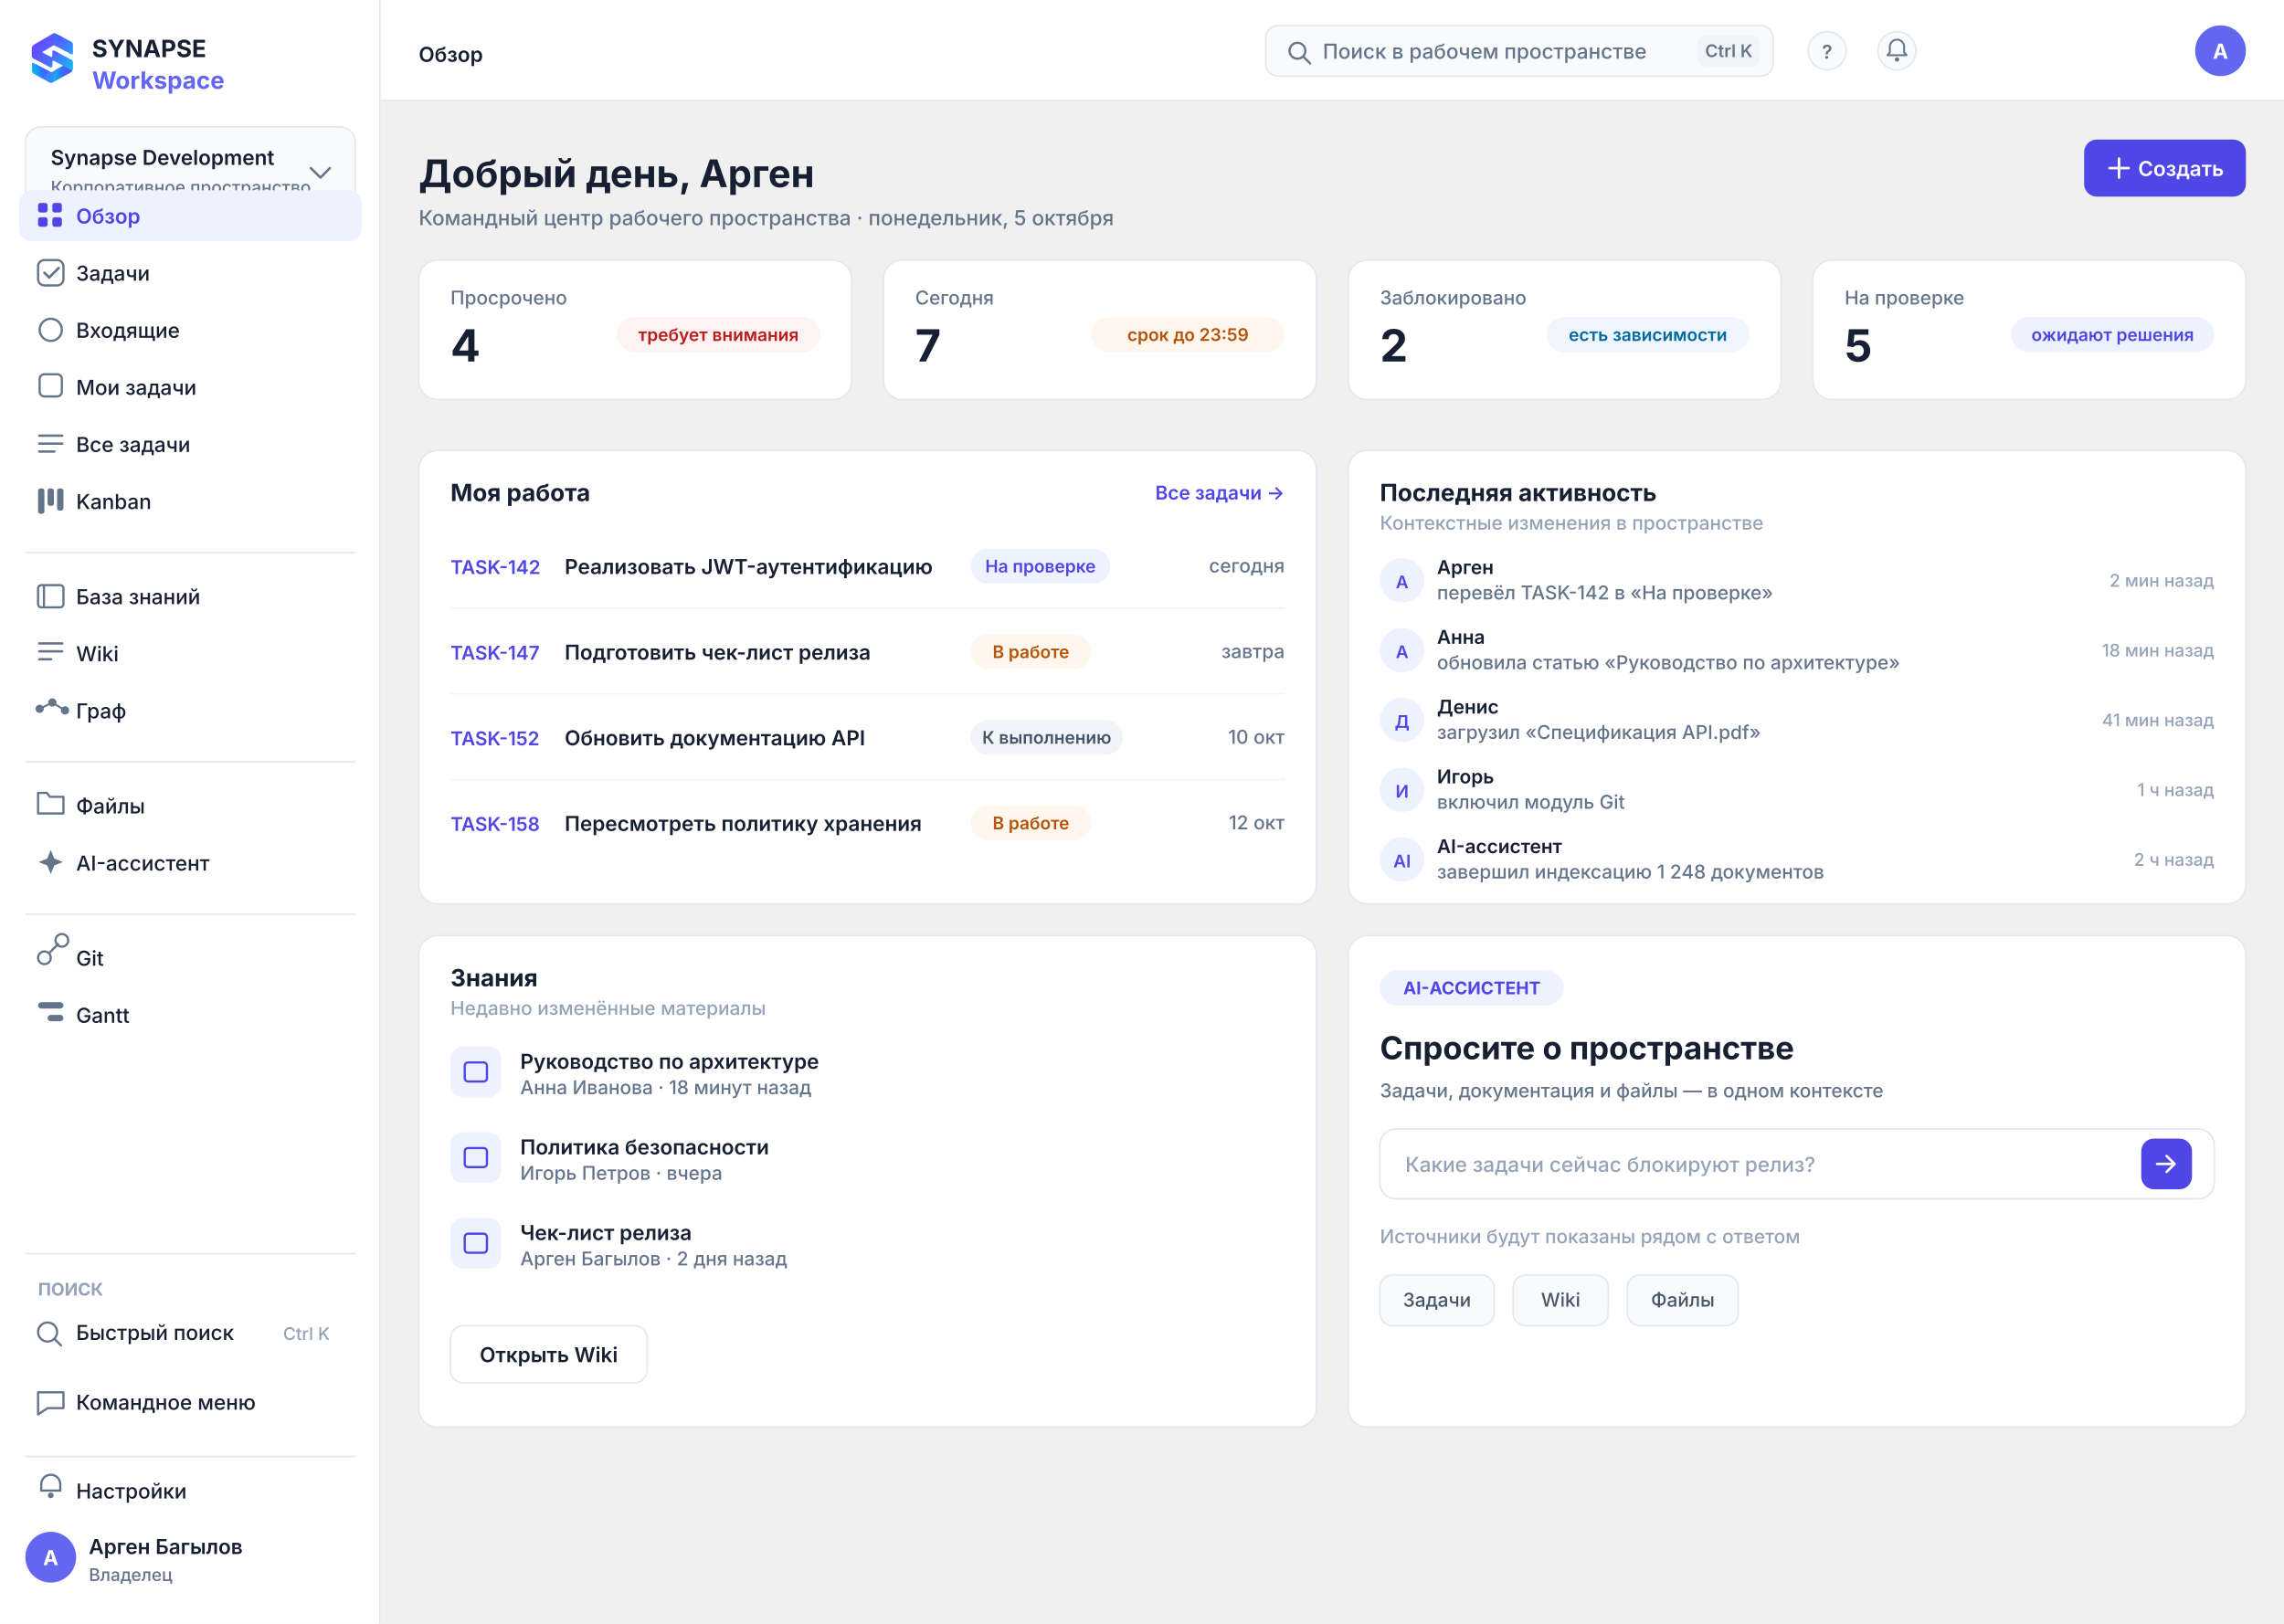
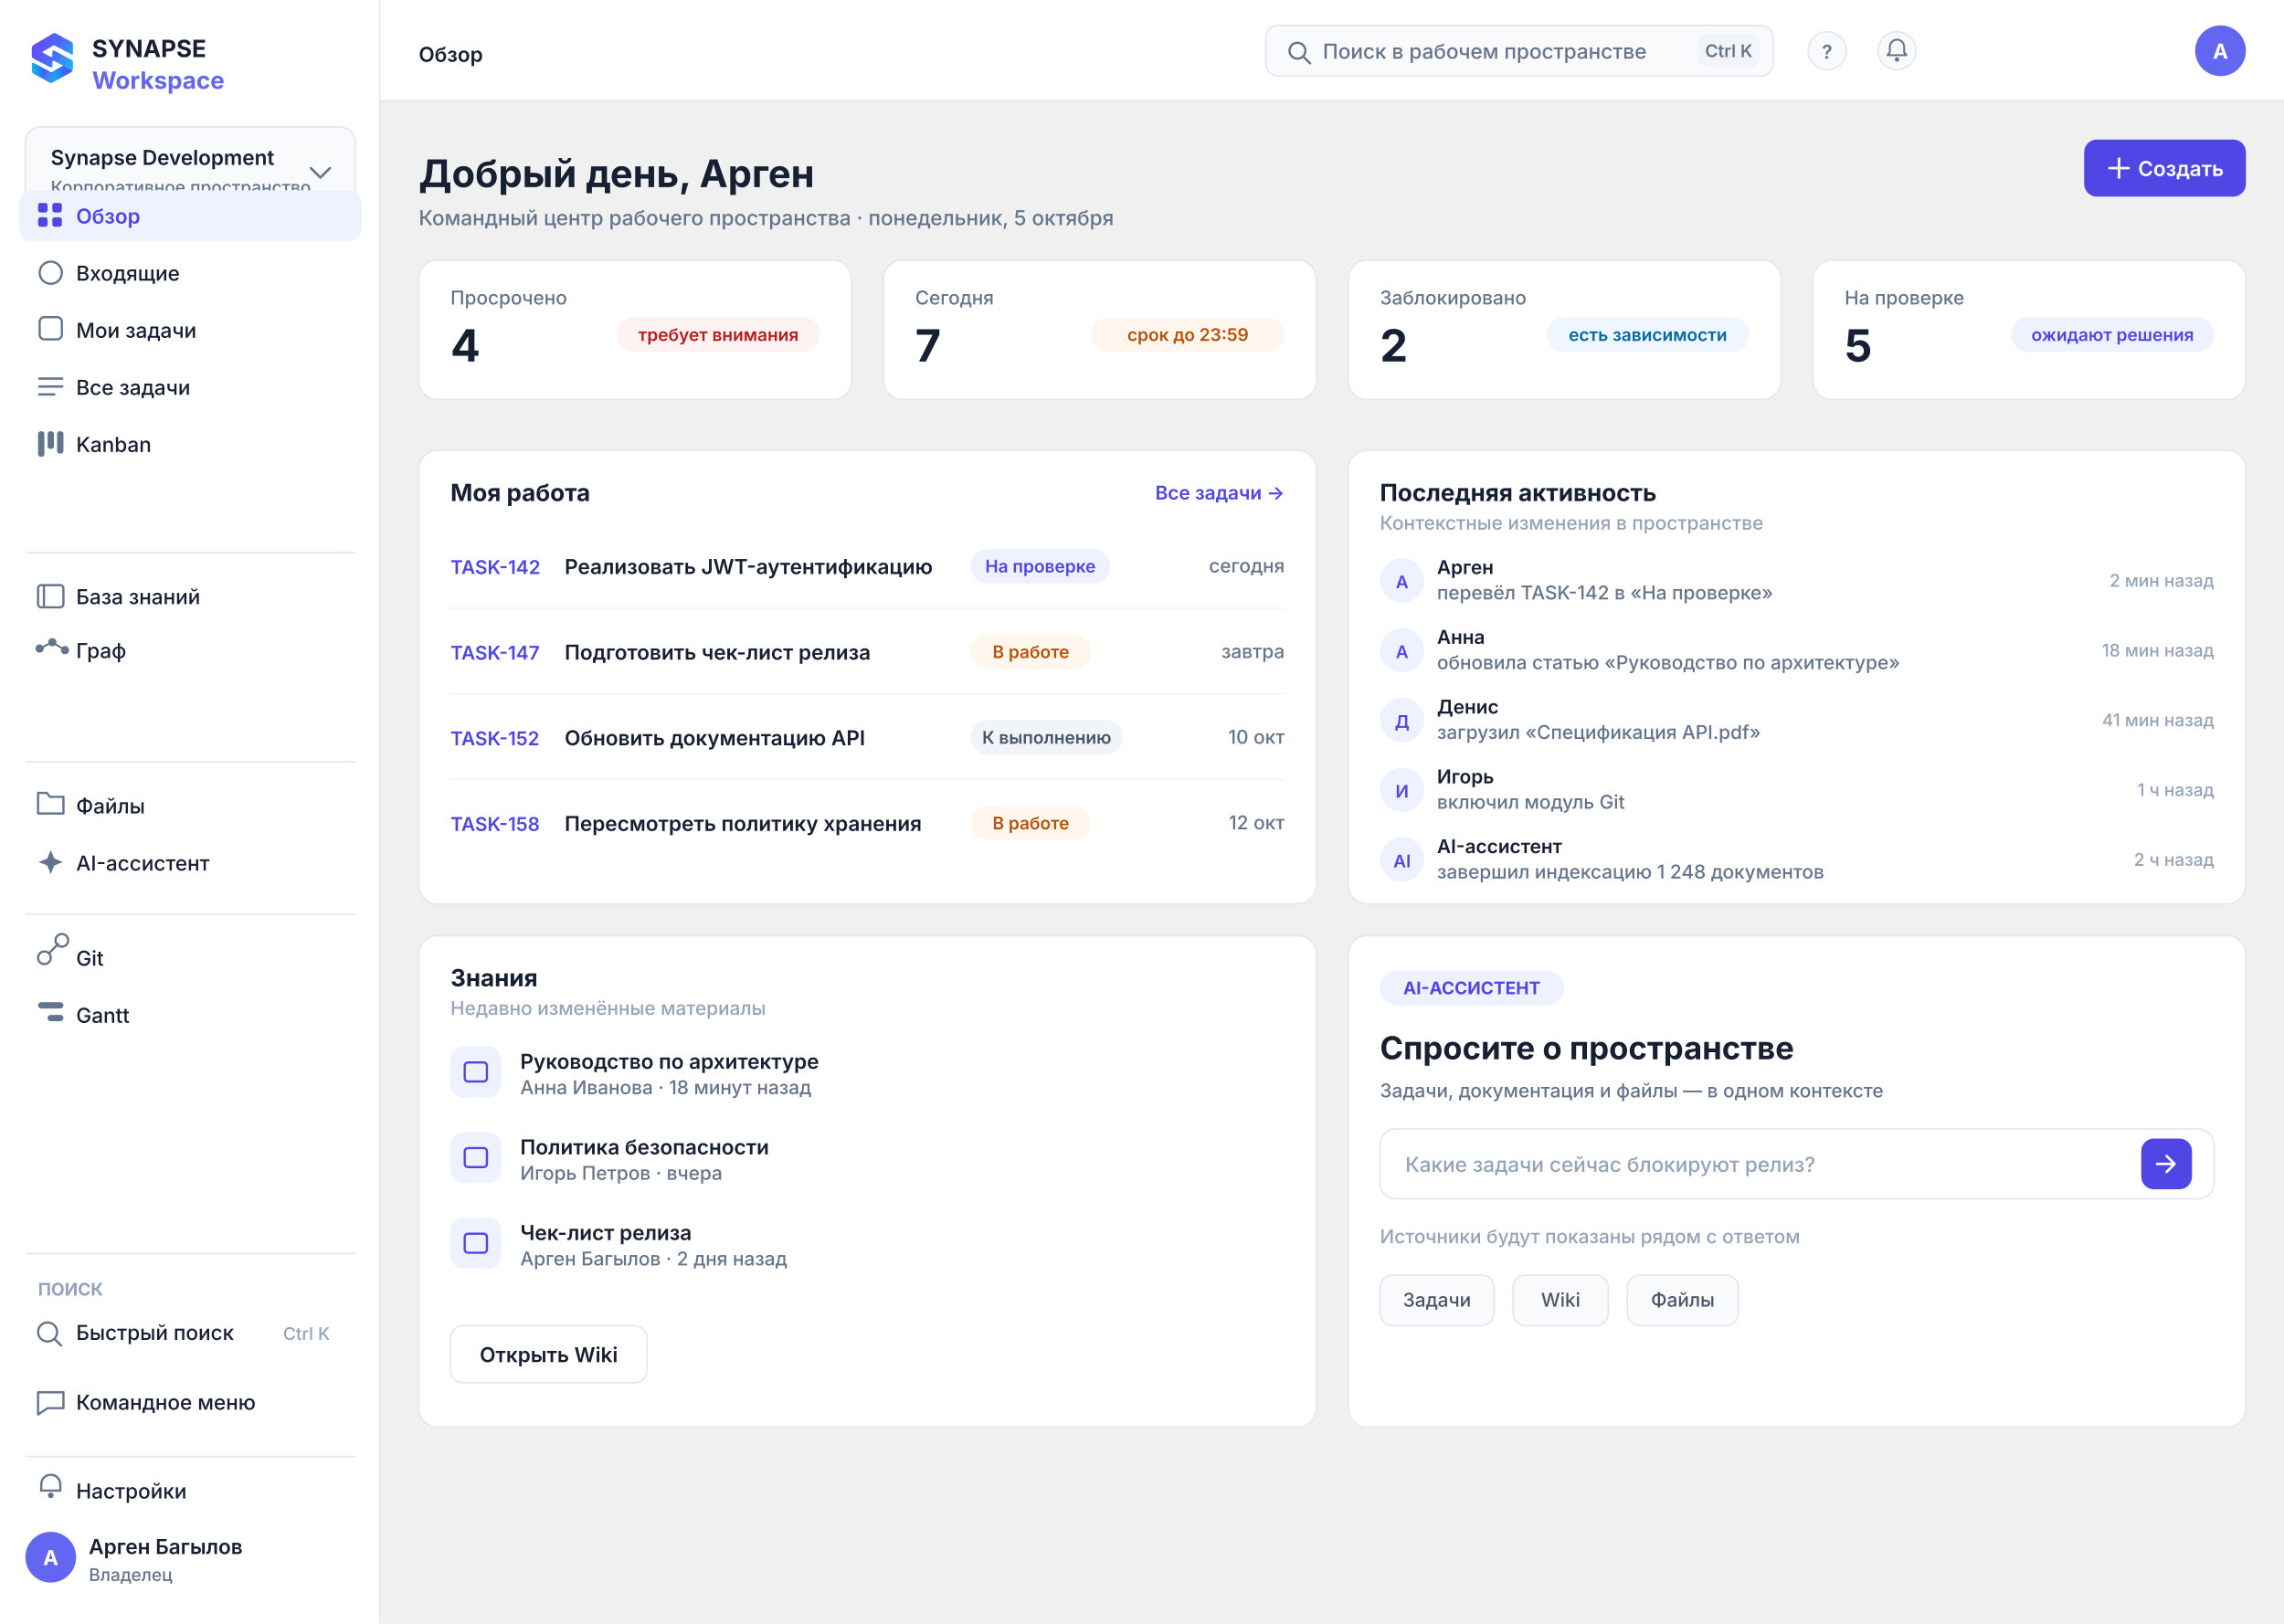
<svg xmlns="http://www.w3.org/2000/svg" width="1440" height="1024" viewBox="0 0 1440 1024" font-family="Inter, Arial, sans-serif">
  <defs>
    <linearGradient id="logoGrad" x1="0.000" y1="0.000" x2="1.106" y2="0.864">
      <stop offset="0" stop-color="#713BFF" />
      <stop offset="0.48" stop-color="#4E69FF" />
      <stop offset="1" stop-color="#00D7E8" />
    </linearGradient>
    <linearGradient id="logoGrad2" x1="-0.157" y1="0.025" x2="0.975" y2="-0.157">
      <stop offset="0" stop-color="#00CFE8" />
      <stop offset="0.52" stop-color="#356EFF" />
      <stop offset="1" stop-color="#7A35FF" />
    </linearGradient>
  </defs>
  <g id="sidebar">
    <rect id="sidebar-bg" x="0" y="0" width="240" height="1024" fill="#FFFFFF" />
    <rect id="sidebar-border" x="239" y="0" width="1" height="1024" fill="#E2E8F0" />
    <g id="brand-mark" transform="translate(20 21) scale(0.1912)">
      <g id="logo-mark" transform="translate(-2.75 -1.75)">
        <g id="logo-body" fill="url(#logoGrad)">
          <path id="logo-body-1" d="M75.75 1.75 L79.75 2.00 L84.25 4.00 L87.00 5.75 L105.50 15.00 L106.25 15.75 L121.00 23.00 L129.25 27.75 L130.50 28.00 L135.75 31.25 L137.50 34.00 L138.50 36.75 L138.75 68.00 L138.00 69.75 L135.75 71.50 L134.25 71.50 L132.50 70.75 L122.50 65.00 L109.75 58.75 L97.75 52.00 L90.50 48.75 L77.75 41.75 L76.50 41.50 L74.50 41.75 L72.00 43.00 L61.50 49.75 L60.00 50.25 L49.50 56.75 L38.25 63.00 L37.50 64.25 L46.75 69.75 L66.50 79.75 L68.25 80.00 L69.75 79.25 L70.75 77.25 L70.75 62.00 L71.75 60.25 L73.25 59.00 L76.50 58.75 L85.25 63.75 L94.25 68.00 L104.25 73.75 L120.75 82.00 L127.00 85.75 L134.00 89.00 L136.75 91.50 L138.00 93.75 L138.75 96.50 L138.75 119.00 L136.75 125.00 L135.00 127.50 L131.50 130.50 L81.50 158.00 L71.00 164.50 L68.25 165.50 L64.50 165.50 L58.50 162.75 L45.75 155.00 L41.00 152.75 L32.00 147.25 L9.00 134.50 L5.75 131.50 L4.00 128.00 L3.75 126.00 L4.00 101.25 L6.00 99.50 L8.00 99.50 L66.00 130.00 L69.25 129.75 L91.25 117.00 L103.50 110.75 L105.00 109.75 L105.75 108.50 L104.25 107.25 L77.00 93.00 L74.75 92.00 L73.75 92.00 L71.00 94.25 L70.75 111.25 L68.50 114.00 L65.00 114.25 L61.25 112.75 L41.50 102.00 L9.50 85.75 L6.25 83.50 L5.00 82.00 L4.00 80.50 L3.00 77.50 L2.75 50.75 L4.00 46.25 L5.00 44.25 L6.00 42.75 L9.00 40.00 L34.50 25.00 L37.25 23.75 L39.50 22.00 L61.00 9.75 L68.00 5.25 L74.00 2.00 L75.75 1.75 Z" />
        </g>
        <g id="logo-fold" fill="url(#logoGrad2)">
          <path id="logo-fold-1" d="M73.50 91.75 L75.75 92.00 L82.50 95.75 L83.75 95.75 L88.50 98.75 L91.25 99.75 L96.00 102.75 L104.50 107.00 L106.00 108.25 L106.00 109.25 L106.75 110.25 L112.00 112.00 L125.00 119.25 L130.50 121.75 L132.50 123.50 L134.25 124.25 L135.25 126.00 L137.25 123.50 L138.75 118.25 L138.75 96.50 L138.75 119.00 L136.75 125.00 L135.00 127.50 L131.50 130.50 L95.75 150.00 L77.25 160.75 L76.75 161.00 L77.00 159.75 L75.50 160.50 L75.25 160.00 L76.25 158.75 L75.75 158.25 L76.25 157.50 L75.75 157.00 L76.25 156.25 L75.75 155.75 L76.25 155.00 L75.75 154.25 L76.75 153.00 L76.25 152.50 L76.75 151.75 L76.25 151.25 L76.75 150.50 L76.25 149.75 L76.75 149.25 L76.25 147.00 L77.25 146.00 L76.75 145.25 L77.25 144.75 L76.75 144.00 L77.25 143.50 L76.75 142.75 L77.25 142.00 L76.75 141.50 L77.75 140.25 L77.25 139.50 L77.75 139.00 L77.25 138.25 L77.75 137.75 L77.25 137.00 L77.75 136.50 L77.25 134.25 L78.25 133.25 L77.75 132.50 L78.25 132.00 L78.00 128.25 L80.25 127.00 L81.00 126.00 L80.25 125.25 L79.25 125.25 L81.00 123.50 L80.00 123.50 L91.25 117.00 L103.50 110.75 L105.00 109.75 L105.75 108.50 L104.25 107.25 L77.00 93.00 L73.75 92.00 L71.00 94.25 L70.75 111.25 L68.50 114.00 L64.00 114.00 L68.00 114.00 L70.00 112.25 L70.75 110.75 L70.75 94.50 L71.50 93.25 L73.50 91.75 Z" />
          <path id="logo-fold-2" d="M6.75 99.25 L11.00 101.00 L66.00 130.00 L69.25 129.75 L66.25 130.50 L57.25 126.00 L57.25 127.00 L59.50 128.75 L59.00 129.00 L55.50 127.75 L53.25 128.75 L53.00 130.75 L52.50 130.75 L52.00 132.25 L52.00 133.75 L48.50 139.75 L38.75 147.00 L38.00 147.75 L38.50 149.25 L37.75 149.75 L35.75 148.75 L35.25 149.25 L9.00 134.50 L5.25 130.75 L4.00 128.00 L3.75 126.00 L3.75 102.00 L5.50 99.75 L6.75 99.25 Z" />
          <path id="logo-fold-3" d="M75.75 1.75 L79.75 2.00 L84.25 4.00 L117.75 21.50 L101.75 14.00 L102.00 15.00 L103.00 15.25 L103.00 15.75 L100.25 16.00 L99.50 17.00 L100.00 18.25 L99.50 19.00 L100.50 21.25 L101.75 21.25 L102.00 20.00 L102.75 21.50 L99.00 23.75 L97.00 26.00 L90.00 30.75 L84.75 35.50 L82.75 36.50 L83.00 34.75 L82.00 33.50 L82.50 33.00 L82.00 32.25 L82.50 31.50 L81.50 30.25 L82.00 29.75 L81.00 28.50 L81.50 27.75 L81.00 27.00 L81.50 26.50 L80.50 25.25 L81.00 24.50 L80.50 23.75 L81.00 23.25 L80.00 22.00 L80.50 21.25 L80.00 20.50 L80.50 20.00 L79.50 19.00 L79.75 16.50 L79.00 15.75 L79.25 13.50 L78.50 12.50 L78.75 11.50 L78.00 10.75 L78.25 8.25 L77.25 7.25 L77.75 6.75 L77.25 6.00 L77.75 5.25 L76.75 4.00 L77.50 2.50 L75.25 2.25 L72.50 3.00 L50.50 15.75 L71.50 3.25 L74.00 2.00 L75.75 1.75 Z" />
          <path id="logo-fold-4" d="M74.00 58.75 L77.25 59.00 L85.25 63.75 L94.25 68.00 L96.75 69.75 L119.50 81.50 L87.25 65.25 L86.25 65.75 L87.50 66.50 L87.50 67.50 L87.00 67.75 L87.00 70.75 L87.50 71.75 L87.00 72.00 L87.00 73.75 L87.00 72.00 L86.50 72.00 L86.50 73.75 L86.00 74.25 L85.25 73.25 L85.75 72.50 L83.50 69.00 L80.75 68.50 L80.75 68.00 L78.75 68.00 L77.00 66.00 L78.75 62.50 L80.00 62.50 L80.75 63.25 L81.50 63.25 L82.00 62.50 L76.00 59.00 L73.75 59.25 L72.50 60.00 L71.00 62.75 L70.75 78.50 L69.25 80.00 L66.25 80.00 L44.00 68.50 L37.50 64.75 L37.25 63.75 L38.00 63.25 L37.50 63.75 L38.00 64.75 L46.75 69.75 L66.50 79.75 L68.25 80.00 L69.75 79.25 L70.75 77.25 L70.75 62.00 L71.75 60.25 L74.00 58.75 Z" />
        </g>
      </g>
    </g>
    <text id="brand-line1" x="58" y="36" font-size="15" font-weight="700" fill="#172033">SYNAPSE</text>
    <text id="brand-line2" x="58" y="56" font-size="15" font-weight="700" fill="#6366F1">Workspace</text>
    <g id="workspace-switcher">
      <rect x="16" y="80" width="208" height="56" rx="10" fill="#F8FAFC" stroke="#E2E8F0" />
      <text x="32" y="104" font-size="13" font-weight="600" fill="#172033">Synapse Development</text>
      <text x="32" y="122" font-size="11" font-weight="500" fill="#64748B">Корпоративное пространство</text>
      <path d="M196 106l6 6 6-6" fill="none" stroke="#64748B" stroke-width="1.5" stroke-linecap="round" stroke-linejoin="round" />
    </g>
    <g id="nav-primary">
      <rect id="nav-overview" x="12" y="120" width="216" height="32" rx="8" fill="#EEF2FF" />
      <rect x="24" y="128" width="6" height="6" rx="1.5" fill="#4F46E5" />
      <rect x="33" y="128" width="6" height="6" rx="1.5" fill="#4F46E5" />
      <rect x="24" y="137" width="6" height="6" rx="1.5" fill="#4F46E5" />
      <rect x="33" y="137" width="6" height="6" rx="1.5" fill="#4F46E5" />
      <text x="48" y="141" font-size="13" font-weight="600" fill="#4F46E5">Обзор</text>
-       <rect id="nav-tasks" x="24" y="164" width="16" height="16" rx="4" fill="none" stroke="#64748B" stroke-width="1.4" />
-       <path d="M28 172l3 3 6-6" fill="none" stroke="#64748B" stroke-width="1.6" stroke-linecap="round" stroke-linejoin="round" />
-       <text x="48" y="177" font-size="13" font-weight="500" fill="#172033">Задачи</text>
-       <circle cx="32" cy="208" r="7" fill="none" stroke="#64748B" stroke-width="1.4" />
-       <text x="48" y="213" font-size="13" font-weight="500" fill="#172033">Входящие</text>
-       <rect x="25" y="236" width="14" height="14" rx="3" fill="none" stroke="#64748B" stroke-width="1.4" />
-       <text x="48" y="249" font-size="13" font-weight="500" fill="#172033">Мои задачи</text>
-       <rect x="24" y="274" width="16" height="1.5" rx="0.75" fill="#64748B" />
-       <rect x="24" y="279" width="16" height="1.5" rx="0.75" fill="#64748B" />
-       <rect x="24" y="284" width="11" height="1.5" rx="0.75" fill="#64748B" />
-       <text x="48" y="285" font-size="13" font-weight="500" fill="#172033">Все задачи</text>
-       <rect x="24" y="308" width="4" height="16" rx="1.5" fill="#64748B" />
-       <rect x="30" y="308" width="4" height="11" rx="1.5" fill="#64748B" />
-       <rect x="36" y="308" width="4" height="14" rx="1.5" fill="#64748B" />
-       <text x="48" y="321" font-size="13" font-weight="500" fill="#172033">Kanban</text>
+       <circle cx="32" cy="172" r="7" fill="none" stroke="#64748B" stroke-width="1.4" />
+       <text x="48" y="177" font-size="13" font-weight="500" fill="#172033">Входящие</text>
+       <rect x="25" y="200" width="14" height="14" rx="3" fill="none" stroke="#64748B" stroke-width="1.4" />
+       <text x="48" y="213" font-size="13" font-weight="500" fill="#172033">Мои задачи</text>
+       <rect x="24" y="238" width="16" height="1.5" rx="0.75" fill="#64748B" />
+       <rect x="24" y="243" width="16" height="1.5" rx="0.75" fill="#64748B" />
+       <rect x="24" y="248" width="11" height="1.5" rx="0.75" fill="#64748B" />
+       <text x="48" y="249" font-size="13" font-weight="500" fill="#172033">Все задачи</text>
+       <rect x="24" y="272" width="4" height="16" rx="1.5" fill="#64748B" />
+       <rect x="30" y="272" width="4" height="11" rx="1.5" fill="#64748B" />
+       <rect x="36" y="272" width="4" height="14" rx="1.5" fill="#64748B" />
+       <text x="48" y="285" font-size="13" font-weight="500" fill="#172033">Kanban</text>
    </g>
    <rect id="divider-1" x="16" y="348" width="208" height="1" fill="#E2E8F0" />
    <g id="nav-knowledge">
      <rect x="24" y="369" width="16" height="14" rx="2" fill="none" stroke="#64748B" stroke-width="1.4" />
      <rect x="27" y="369" width="1.4" height="14" fill="#64748B" />
      <text x="48" y="381" font-size="13" font-weight="500" fill="#172033">База знаний</text>
-       <rect x="24" y="405" width="16" height="1.5" rx="0.75" fill="#64748B" />
-       <rect x="24" y="410" width="16" height="1.5" rx="0.75" fill="#64748B" />
-       <rect x="24" y="415" width="9" height="1.5" rx="0.75" fill="#64748B" />
-       <text x="48" y="417" font-size="13" font-weight="500" fill="#172033">Wiki</text>
-       <path d="M25 447l8-4 8 5" fill="none" stroke="#64748B" stroke-width="1.2" />
-       <circle cx="25" cy="447" r="2.6" fill="#64748B" />
-       <circle cx="33" cy="443" r="2.6" fill="#64748B" />
-       <circle cx="41" cy="448" r="2.6" fill="#64748B" />
-       <text x="48" y="453" font-size="13" font-weight="500" fill="#172033">Граф</text>
+       <path d="M25 409l8-4 8 5" fill="none" stroke="#64748B" stroke-width="1.2" />
+       <circle cx="25" cy="409" r="2.6" fill="#64748B" />
+       <circle cx="33" cy="405" r="2.6" fill="#64748B" />
+       <circle cx="41" cy="410" r="2.6" fill="#64748B" />
+       <text x="48" y="415" font-size="13" font-weight="500" fill="#172033">Граф</text>
    </g>
    <rect id="divider-2" x="16" y="480" width="208" height="1" fill="#E2E8F0" />
    <g id="nav-workspace">
      <path d="M24 500h5.5l2 2.5h8.5v10.5H24z" fill="none" stroke="#64748B" stroke-width="1.4" stroke-linejoin="round" />
      <text x="48" y="513" font-size="13" font-weight="500" fill="#172033">Файлы</text>
      <path d="M32 536l2.2 5.4 5.4 2.2-5.4 2.2-2.2 5.4-2.2-5.4-5.4-2.2 5.4-2.2z" fill="#64748B" />
      <text x="48" y="549" font-size="13" font-weight="500" fill="#172033">AI-ассистент</text>
    </g>
    <rect id="divider-3" x="16" y="576" width="208" height="1" fill="#E2E8F0" />
    <g id="nav-modules">
      <circle cx="28" cy="604" r="4" fill="none" stroke="#64748B" stroke-width="1.4" />
      <path d="M31 601l6-6" fill="none" stroke="#64748B" stroke-width="1.4" />
      <circle cx="39" cy="593" r="4" fill="none" stroke="#64748B" stroke-width="1.4" />
      <text x="48" y="609" font-size="13" font-weight="500" fill="#172033">Git</text>
      <rect x="24" y="632" width="16" height="4" rx="2" fill="#64748B" />
      <rect x="30" y="640" width="10" height="4" rx="2" fill="#64748B" />
      <text x="48" y="645" font-size="13" font-weight="500" fill="#172033">Gantt</text>
    </g>
    <rect id="divider-4" x="16" y="790" width="208" height="1" fill="#E2E8F0" />
    <text id="nav-search-label" x="24" y="817" font-size="11" font-weight="700" fill="#94A3B8">ПОИСК</text>
    <circle cx="30" cy="840" r="6" fill="none" stroke="#64748B" stroke-width="1.4" />
    <path d="M34.5 844.5l4 4" fill="none" stroke="#64748B" stroke-width="1.4" stroke-linecap="round" />
    <text x="48" y="845" font-size="13" font-weight="500" fill="#172033">Быстрый поиск</text>
    <text x="208" y="845" font-size="11" font-weight="500" fill="#94A3B8" text-anchor="end">Ctrl K</text>
    <path d="M24 878h16v10H30l-6 4z" fill="none" stroke="#64748B" stroke-width="1.4" stroke-linejoin="round" />
    <text x="48" y="889" font-size="13" font-weight="500" fill="#172033">Командное меню</text>
    <rect id="divider-5" x="16" y="918" width="208" height="1" fill="#E2E8F0" />
    <path d="M32 930a6 6 0 0 1 6 6v4h-12v-4a6 6 0 0 1 6-6z" fill="none" stroke="#64748B" stroke-width="1.4" />
    <circle cx="32" cy="943" r="1.8" fill="#64748B" />
    <text x="48" y="945" font-size="13" font-weight="500" fill="#172033">Настройки</text>
    <g id="sidebar-user">
      <circle cx="32" cy="982" r="16" fill="#6366F1" />
      <text x="32" y="987" font-size="13" font-weight="700" fill="#FFFFFF" text-anchor="middle">А</text>
      <text x="56" y="980" font-size="13" font-weight="600" fill="#172033">Арген Багылов</text>
      <text x="56" y="997" font-size="11" font-weight="500" fill="#64748B">Владелец</text>
    </g>
  </g>
  <g id="topbar">
    <rect id="topbar-bg" x="240" y="0" width="1200" height="64" fill="#FFFFFF" />
    <rect id="topbar-border" x="240" y="63" width="1200" height="1" fill="#E2E8F0" />
    <text id="topbar-title" x="264" y="39" font-size="13" font-weight="600" fill="#172033">Обзор</text>
    <g id="topbar-search">
      <rect x="798" y="16" width="320" height="32" rx="8" fill="#F8FAFC" stroke="#E2E8F0" />
      <circle cx="818" cy="32" r="5" fill="none" stroke="#64748B" stroke-width="1.4" />
      <path d="M822 36l4 4" fill="none" stroke="#64748B" stroke-width="1.4" stroke-linecap="round" />
      <text x="834" y="37" font-size="13" font-weight="500" fill="#64748B">Поиск в рабочем пространстве</text>
      <rect x="1070" y="22" width="40" height="20" rx="6" fill="#F1F5F9" />
      <text x="1090" y="36" font-size="11" font-weight="600" fill="#64748B" text-anchor="middle">Ctrl K</text>
    </g>
    <g id="topbar-help">
      <circle cx="1152" cy="32" r="12" fill="#F8FAFC" stroke="#E2E8F0" />
      <text x="1152" y="37" font-size="12" font-weight="600" fill="#64748B" text-anchor="middle">?</text>
    </g>
    <g id="topbar-notifications">
      <circle cx="1196" cy="32" r="12" fill="#F8FAFC" stroke="#E2E8F0" />
      <path d="M1196 25a4.5 4.5 0 0 0-4.5 4.5v3.5l-1.5 1.8h12l-1.5-1.8v-3.5a4.5 4.5 0 0 0-4.5-4.5z" fill="none" stroke="#64748B" stroke-width="1.2" stroke-linejoin="round" />
      <circle cx="1196" cy="37.5" r="1.4" fill="#64748B" />
    </g>
    <g id="topbar-user">
      <circle cx="1400" cy="32" r="16" fill="#6366F1" />
      <text x="1400" y="37" font-size="13" font-weight="700" fill="#FFFFFF" text-anchor="middle">А</text>
    </g>
  </g>
  <g id="content">
    <text id="page-title" x="264" y="118" font-size="24" font-weight="700" fill="#172033">Добрый день, Арген</text>
    <text id="page-subtitle" x="264" y="142" font-size="13" font-weight="500" fill="#64748B">Командный центр рабочего пространства · понедельник, 5 октября</text>
    <g id="btn-create">
      <rect x="1314" y="88" width="102" height="36" rx="8" fill="#4F46E5" />
      <path d="M1330 106h12M1336 100v12" fill="none" stroke="#FFFFFF" stroke-width="1.6" stroke-linecap="round" />
      <text x="1348" y="111" font-size="13" font-weight="600" fill="#FFFFFF">Создать</text>
    </g>
    <g id="kpi-row">
      <g id="kpi-overdue">
        <rect x="264" y="164" width="273" height="88" rx="12" fill="#FFFFFF" stroke="#E2E8F0" />
        <text x="284" y="192" font-size="12" font-weight="500" fill="#64748B">Просрочено</text>
        <text x="284" y="228" font-size="28" font-weight="700" fill="#172033">4</text>
        <rect x="389" y="200" width="128" height="22" rx="11" fill="#FEF2F2" />
        <text x="453" y="215" font-size="11" font-weight="600" fill="#B91C1C" text-anchor="middle">требует внимания</text>
      </g>
      <g id="kpi-today">
        <rect x="557" y="164" width="273" height="88" rx="12" fill="#FFFFFF" stroke="#E2E8F0" />
        <text x="577" y="192" font-size="12" font-weight="500" fill="#64748B">Сегодня</text>
        <text x="577" y="228" font-size="28" font-weight="700" fill="#172033">7</text>
        <rect x="688" y="200" width="122" height="22" rx="11" fill="#FFF7ED" />
        <text x="749" y="215" font-size="11" font-weight="600" fill="#B45309" text-anchor="middle">срок до 23:59</text>
      </g>
      <g id="kpi-blocked">
        <rect x="850" y="164" width="273" height="88" rx="12" fill="#FFFFFF" stroke="#E2E8F0" />
        <text x="870" y="192" font-size="12" font-weight="500" fill="#64748B">Заблокировано</text>
        <text x="870" y="228" font-size="28" font-weight="700" fill="#172033">2</text>
        <rect x="975" y="200" width="128" height="22" rx="11" fill="#EFF6FF" />
        <text x="1039" y="215" font-size="11" font-weight="600" fill="#0369A1" text-anchor="middle">есть зависимости</text>
      </g>
      <g id="kpi-review">
        <rect x="1143" y="164" width="273" height="88" rx="12" fill="#FFFFFF" stroke="#E2E8F0" />
        <text x="1163" y="192" font-size="12" font-weight="500" fill="#64748B">На проверке</text>
        <text x="1163" y="228" font-size="28" font-weight="700" fill="#172033">5</text>
        <rect x="1268" y="200" width="128" height="22" rx="11" fill="#EEF2FF" />
        <text x="1332" y="215" font-size="11" font-weight="600" fill="#4F46E5" text-anchor="middle">ожидают решения</text>
      </g>
    </g>
    <g id="card-my-work">
      <rect x="264" y="284" width="566" height="286" rx="12" fill="#FFFFFF" stroke="#E2E8F0" />
      <text x="284" y="316" font-size="15" font-weight="700" fill="#172033">Моя работа</text>
      <text x="810" y="315" font-size="12" font-weight="600" fill="#4F46E5" text-anchor="end">Все задачи →</text>
      <text x="284" y="362" font-size="12" font-weight="600" fill="#4F46E5">TASK-142</text>
      <text x="356" y="362" font-size="13" font-weight="600" fill="#172033">Реализовать JWT-аутентификацию</text>
      <rect x="612" y="346" width="88" height="22" rx="11" fill="#EEF2FF" />
      <text x="656" y="361" font-size="11" font-weight="600" fill="#4F46E5" text-anchor="middle">На проверке</text>
      <text x="810" y="361" font-size="12" font-weight="500" fill="#64748B" text-anchor="end">сегодня</text>
      <rect x="284" y="383" width="526" height="1" fill="#F1F5F9" />
      <text x="284" y="416" font-size="12" font-weight="600" fill="#4F46E5">TASK-147</text>
      <text x="356" y="416" font-size="13" font-weight="600" fill="#172033">Подготовить чек-лист релиза</text>
      <rect x="612" y="400" width="76" height="22" rx="11" fill="#FFF7ED" />
      <text x="650" y="415" font-size="11" font-weight="600" fill="#B45309" text-anchor="middle">В работе</text>
      <text x="810" y="415" font-size="12" font-weight="500" fill="#64748B" text-anchor="end">завтра</text>
      <rect x="284" y="437" width="526" height="1" fill="#F1F5F9" />
      <text x="284" y="470" font-size="12" font-weight="600" fill="#4F46E5">TASK-152</text>
      <text x="356" y="470" font-size="13" font-weight="600" fill="#172033">Обновить документацию API</text>
      <rect x="612" y="454" width="96" height="22" rx="11" fill="#F1F5F9" />
      <text x="660" y="469" font-size="11" font-weight="600" fill="#475569" text-anchor="middle">К выполнению</text>
      <text x="810" y="469" font-size="12" font-weight="500" fill="#64748B" text-anchor="end">10 окт</text>
      <rect x="284" y="491" width="526" height="1" fill="#F1F5F9" />
      <text x="284" y="524" font-size="12" font-weight="600" fill="#4F46E5">TASK-158</text>
      <text x="356" y="524" font-size="13" font-weight="600" fill="#172033">Пересмотреть политику хранения</text>
      <rect x="612" y="508" width="76" height="22" rx="11" fill="#FFF7ED" />
      <text x="650" y="523" font-size="11" font-weight="600" fill="#B45309" text-anchor="middle">В работе</text>
      <text x="810" y="523" font-size="12" font-weight="500" fill="#64748B" text-anchor="end">12 окт</text>
    </g>
    <g id="card-activity">
      <rect x="850" y="284" width="566" height="286" rx="12" fill="#FFFFFF" stroke="#E2E8F0" />
      <text x="870" y="316" font-size="15" font-weight="700" fill="#172033">Последняя активность</text>
      <text x="870" y="334" font-size="12" font-weight="500" fill="#94A3B8">Контекстные изменения в пространстве</text>
      <circle cx="884" cy="366" r="14" fill="#EEF2FF" />
      <text x="884" y="371" font-size="11" font-weight="600" fill="#4F46E5" text-anchor="middle">А</text>
      <text x="906" y="362" font-size="12" font-weight="600" fill="#172033">Арген</text>
      <text x="906" y="378" font-size="12" font-weight="500" fill="#64748B">перевёл TASK-142 в «На проверке»</text>
      <text x="1396" y="370" font-size="11" font-weight="500" fill="#94A3B8" text-anchor="end">2 мин назад</text>
      <circle cx="884" cy="410" r="14" fill="#EEF2FF" />
      <text x="884" y="415" font-size="11" font-weight="600" fill="#4F46E5" text-anchor="middle">А</text>
      <text x="906" y="406" font-size="12" font-weight="600" fill="#172033">Анна</text>
      <text x="906" y="422" font-size="12" font-weight="500" fill="#64748B">обновила статью «Руководство по архитектуре»</text>
      <text x="1396" y="414" font-size="11" font-weight="500" fill="#94A3B8" text-anchor="end">18 мин назад</text>
      <circle cx="884" cy="454" r="14" fill="#EEF2FF" />
      <text x="884" y="459" font-size="11" font-weight="600" fill="#4F46E5" text-anchor="middle">Д</text>
      <text x="906" y="450" font-size="12" font-weight="600" fill="#172033">Денис</text>
      <text x="906" y="466" font-size="12" font-weight="500" fill="#64748B">загрузил «Спецификация API.pdf»</text>
      <text x="1396" y="458" font-size="11" font-weight="500" fill="#94A3B8" text-anchor="end">41 мин назад</text>
      <circle cx="884" cy="498" r="14" fill="#EEF2FF" />
      <text x="884" y="503" font-size="11" font-weight="600" fill="#4F46E5" text-anchor="middle">И</text>
      <text x="906" y="494" font-size="12" font-weight="600" fill="#172033">Игорь</text>
      <text x="906" y="510" font-size="12" font-weight="500" fill="#64748B">включил модуль Git</text>
      <text x="1396" y="502" font-size="11" font-weight="500" fill="#94A3B8" text-anchor="end">1 ч назад</text>
      <circle cx="884" cy="542" r="14" fill="#EEF2FF" />
      <text x="884" y="547" font-size="11" font-weight="600" fill="#4F46E5" text-anchor="middle">AI</text>
      <text x="906" y="538" font-size="12" font-weight="600" fill="#172033">AI-ассистент</text>
      <text x="906" y="554" font-size="12" font-weight="500" fill="#64748B">завершил индексацию 1 248 документов</text>
      <text x="1396" y="546" font-size="11" font-weight="500" fill="#94A3B8" text-anchor="end">2 ч назад</text>
    </g>
    <g id="card-knowledge">
      <rect x="264" y="590" width="566" height="310" rx="12" fill="#FFFFFF" stroke="#E2E8F0" />
      <text x="284" y="622" font-size="15" font-weight="700" fill="#172033">Знания</text>
      <text x="284" y="640" font-size="12" font-weight="500" fill="#94A3B8">Недавно изменённые материалы</text>
      <rect x="284" y="660" width="32" height="32" rx="8" fill="#EEF2FF" />
      <rect x="293" y="670" width="14" height="12" rx="2" fill="none" stroke="#4F46E5" stroke-width="1.4" />
      <text x="328" y="674" font-size="13" font-weight="600" fill="#172033">Руководство по архитектуре</text>
      <text x="328" y="690" font-size="12" font-weight="500" fill="#64748B">Анна Иванова · 18 минут назад</text>
      <rect x="284" y="714" width="32" height="32" rx="8" fill="#EEF2FF" />
      <rect x="293" y="724" width="14" height="12" rx="2" fill="none" stroke="#4F46E5" stroke-width="1.4" />
      <text x="328" y="728" font-size="13" font-weight="600" fill="#172033">Политика безопасности</text>
      <text x="328" y="744" font-size="12" font-weight="500" fill="#64748B">Игорь Петров · вчера</text>
      <rect x="284" y="768" width="32" height="32" rx="8" fill="#EEF2FF" />
      <rect x="293" y="778" width="14" height="12" rx="2" fill="none" stroke="#4F46E5" stroke-width="1.4" />
      <text x="328" y="782" font-size="13" font-weight="600" fill="#172033">Чек-лист релиза</text>
      <text x="328" y="798" font-size="12" font-weight="500" fill="#64748B">Арген Багылов · 2 дня назад</text>
      <g id="btn-open-wiki">
        <rect x="284" y="836" width="124" height="36" rx="8" fill="#FFFFFF" stroke="#E2E8F0" />
        <text x="346" y="859" font-size="13" font-weight="600" fill="#172033" text-anchor="middle">Открыть Wiki</text>
      </g>
    </g>
    <g id="card-ai">
      <rect x="850" y="590" width="566" height="310" rx="12" fill="#FFFFFF" stroke="#E2E8F0" />
      <rect x="870" y="612" width="116" height="22" rx="11" fill="#EEF2FF" />
      <text x="928" y="627" font-size="11" font-weight="700" fill="#4F46E5" text-anchor="middle">AI-АССИСТЕНТ</text>
      <text x="870" y="668" font-size="20" font-weight="700" fill="#172033">Спросите о пространстве</text>
      <text x="870" y="692" font-size="12" font-weight="500" fill="#64748B">Задачи, документация и файлы — в одном контексте</text>
      <g id="ai-input">
        <rect x="870" y="712" width="526" height="44" rx="10" fill="#FFFFFF" stroke="#E2E8F0" />
        <text x="886" y="739" font-size="13" font-weight="500" fill="#94A3B8">Какие задачи сейчас блокируют релиз?</text>
        <rect x="1350" y="718" width="32" height="32" rx="8" fill="#4F46E5" />
        <path d="M1360 734h11M1366 729l5 5-5 5" fill="none" stroke="#FFFFFF" stroke-width="1.6" stroke-linecap="round" stroke-linejoin="round" />
      </g>
      <text x="870" y="784" font-size="12" font-weight="500" fill="#94A3B8">Источники будут показаны рядом с ответом</text>
      <g id="ai-sources">
        <rect x="870" y="804" width="72" height="32" rx="8" fill="#F8FAFC" stroke="#E2E8F0" />
        <text x="906" y="824" font-size="12" font-weight="500" fill="#475569" text-anchor="middle">Задачи</text>
        <rect x="954" y="804" width="60" height="32" rx="8" fill="#F8FAFC" stroke="#E2E8F0" />
        <text x="984" y="824" font-size="12" font-weight="500" fill="#475569" text-anchor="middle">Wiki</text>
        <rect x="1026" y="804" width="70" height="32" rx="8" fill="#F8FAFC" stroke="#E2E8F0" />
        <text x="1061" y="824" font-size="12" font-weight="500" fill="#475569" text-anchor="middle">Файлы</text>
      </g>
    </g>
  </g>
</svg>
